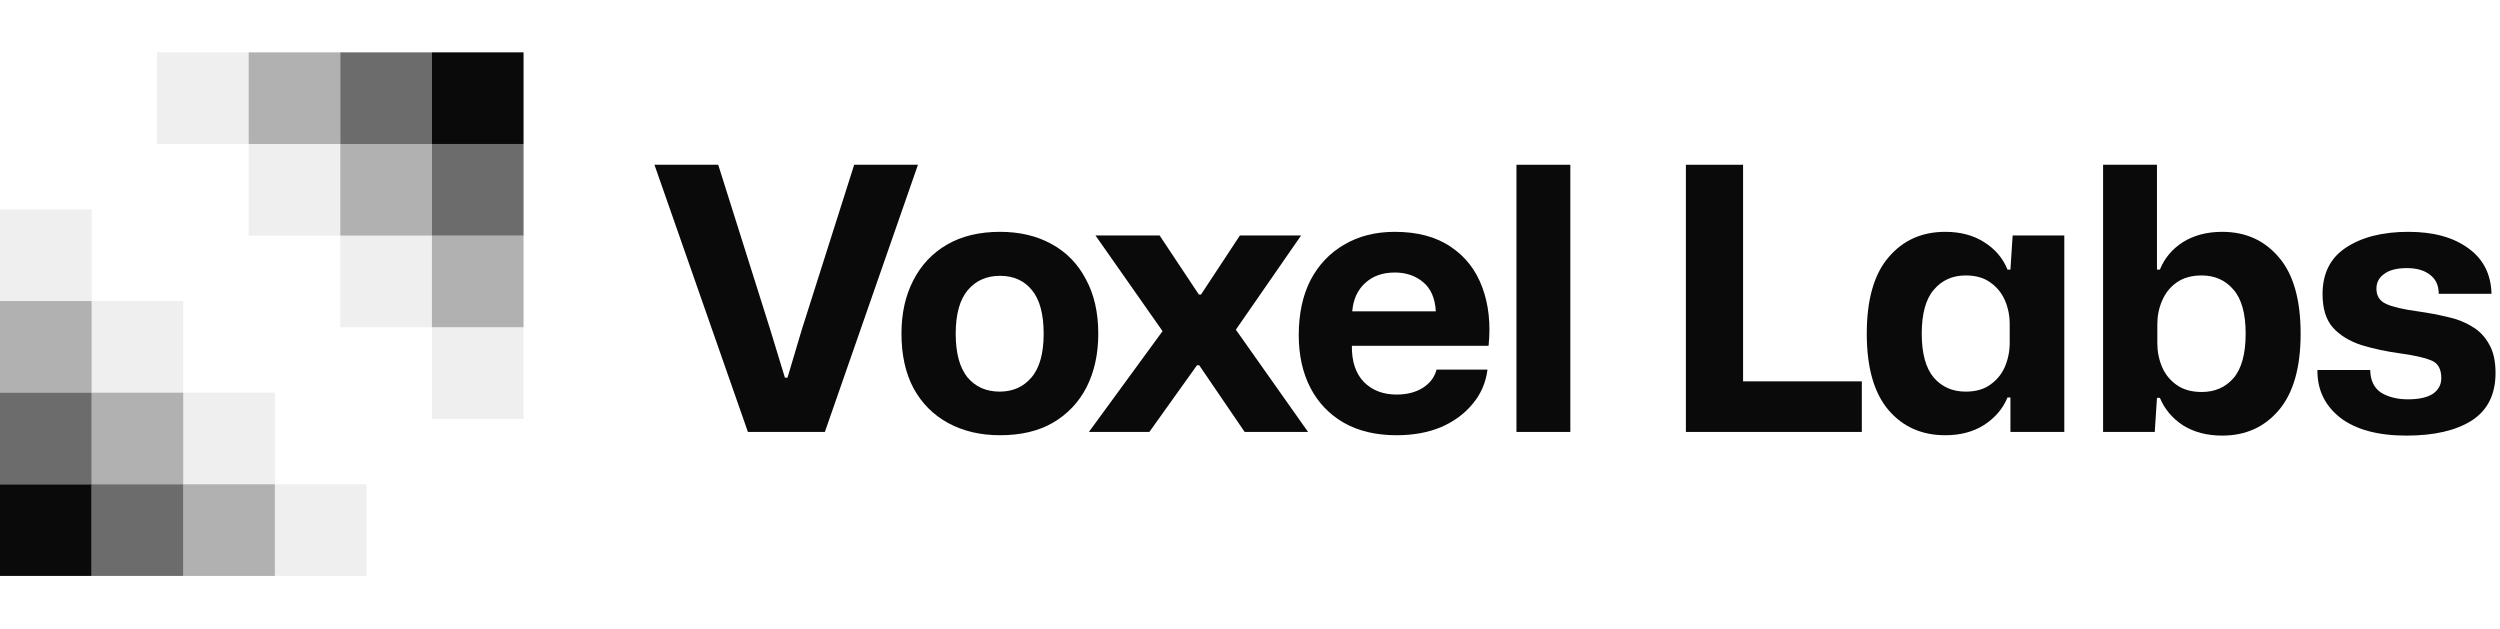
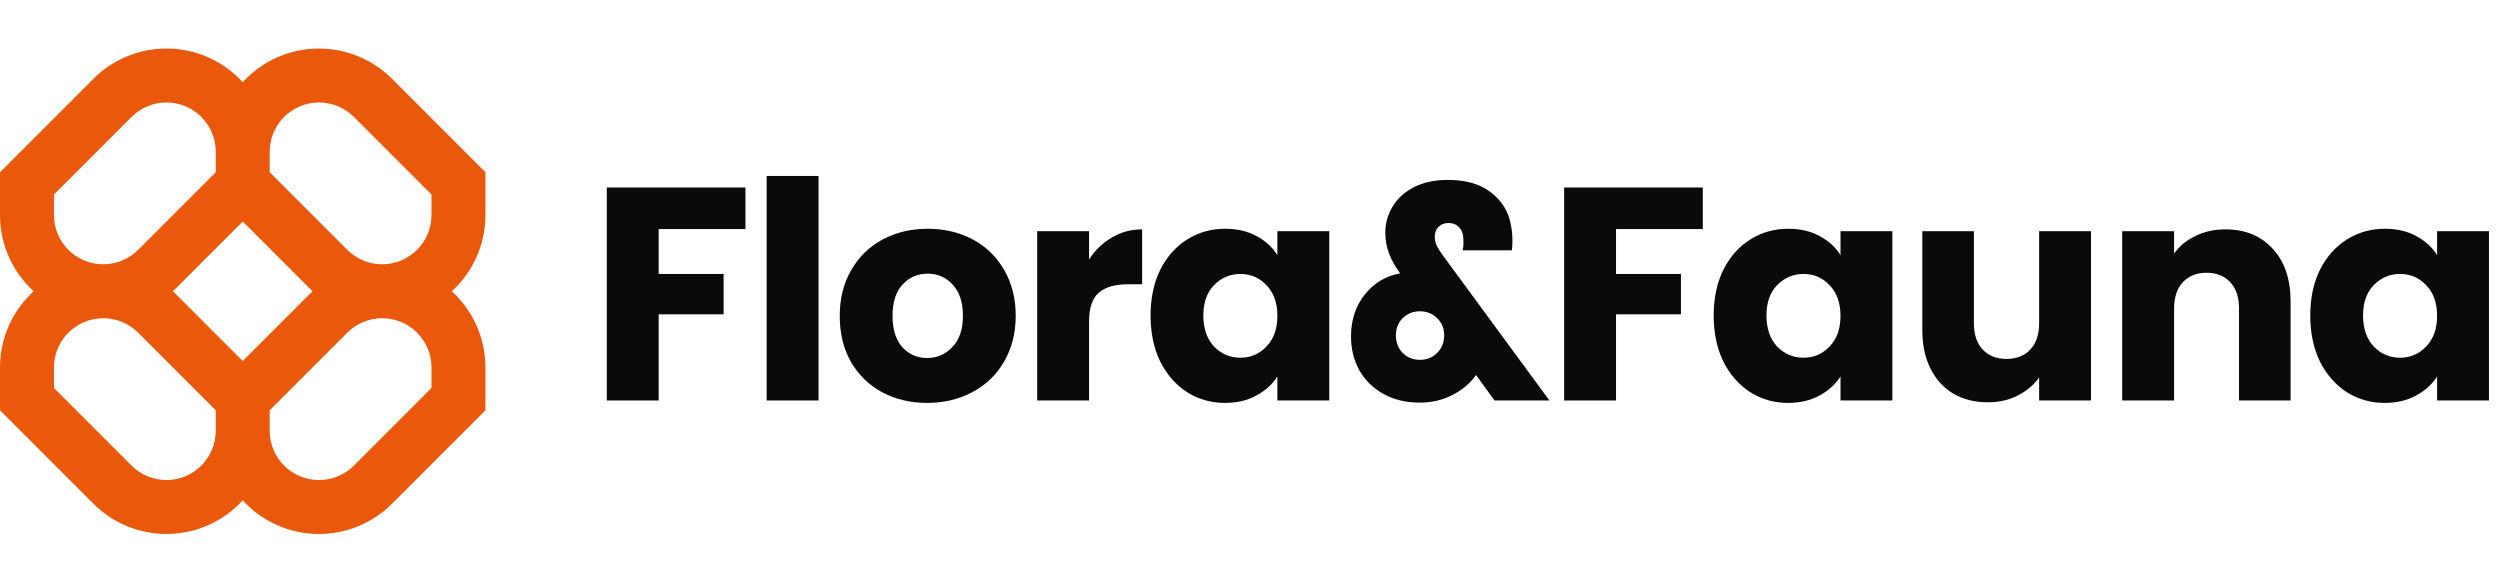
- <svg xmlns="http://www.w3.org/2000/svg" fill="none" height="48" viewBox="0 0 191 48" width="191">
+ <svg xmlns="http://www.w3.org/2000/svg" fill="none" height="48" viewBox="0 0 206 48" width="206">
+   <path clip-rule="evenodd" d="m13.715 4c-2.256 0-4.42.896-6.016 2.492l-7.699 7.699v3.524c0 2.49 1.069 4.73 2.774 6.285-1.705 1.556-2.774 3.796-2.774 6.285v3.524l7.699 7.699c1.595 1.595 3.759 2.492 6.016 2.492 2.49 0 4.73-1.069 6.285-2.774 1.556 1.705 3.796 2.774 6.285 2.774 2.256 0 4.42-.896 6.016-2.492l7.699-7.699v-3.524c0-2.49-1.069-4.73-2.774-6.285 1.705-1.556 2.774-3.796 2.774-6.285v-3.524l-7.699-7.699c-1.595-1.595-3.759-2.492-6.016-2.492-2.49 0-4.73 1.069-6.285 2.774-1.556-1.705-3.796-2.774-6.285-2.774zm12.044 20c-.096-.087-.19-.177-.282-.27l-5.477-5.477-5.477 5.477c-.092.092-.186.182-.282.27.096.087.19.177.282.27l5.477 5.477 5.477-5.477c.092-.092.186-.182.282-.27zm-3.537 9.809v1.683c0 2.244 1.819 4.063 4.063 4.063 1.078 0 2.111-.428 2.873-1.19l6.397-6.397v-1.683c0-2.244-1.819-4.063-4.063-4.063-1.078 0-2.111.428-2.873 1.19zm-4.444 0-6.397-6.397c-.762-.762-1.795-1.19-2.873-1.19-2.244 0-4.063 1.819-4.063 4.063v1.683l6.397 6.397c.762.762 1.796 1.19 2.873 1.19 2.244 0 4.063-1.819 4.063-4.063zm0-21.302v1.683l-6.397 6.397c-.762.762-1.795 1.19-2.873 1.19-2.244 0-4.063-1.819-4.063-4.063v-1.683l6.397-6.397c.762-.762 1.796-1.19 2.873-1.19 2.244 0 4.063 1.819 4.063 4.063zm10.841 8.08-6.397-6.397v-1.683c0-2.244 1.819-4.063 4.063-4.063 1.078 0 2.111.428 2.873 1.19l6.397 6.397v1.683c0 2.244-1.819 4.063-4.063 4.063-1.078 0-2.111-.428-2.873-1.19z" fill="#ea580c" fill-rule="evenodd" />
  <g fill="#0a0a0a">
-     <path d="m0 37h7v7h-7z" />
-     <path d="m7 37h7v7h-7z" opacity=".6" />
-     <path d="m14 37h7v7h-7z" opacity=".32" />
-     <path d="m21 37h7v7h-7z" opacity=".07" />
-     <path d="m0 30h7v7h-7z" opacity=".6" />
-     <path d="m7 30h7v7h-7z" opacity=".32" />
-     <path d="m7 23h7v7h-7z" opacity=".07" />
-     <path d="m14 30h7v7h-7z" opacity=".07" />
-     <path d="m0 23h7v7h-7z" opacity=".32" />
-     <path d="m0 16h7v7h-7z" opacity=".07" />
-     <path d="m33 4h7v7h-7z" />
-     <path d="m33 11h7v7h-7z" opacity=".6" />
-     <path d="m26 11h7v7h-7z" opacity=".32" />
-     <path d="m19 11h7v7h-7z" opacity=".07" />
-     <path d="m33 18h7v7h-7z" opacity=".32" />
-     <path d="m26 18h7v7h-7z" opacity=".07" />
-     <path d="m33 25h7v7h-7z" opacity=".07" />
-     <path d="m26 4h7v7h-7z" opacity=".6" />
-     <path d="m19 4h7v7h-7z" opacity=".32" />
-     <path d="m12 4h7v7h-7z" opacity=".07" />
-     <path d="m57.14 33-7.14-20.412h4.872l3.976 12.6 1.12 3.668h.196l1.092-3.668 4.004-12.6h4.872l-7.112 20.412z" />
-     <path d="m76.404 33.252c-1.493 0-2.809-.308-3.948-.924-1.139-.616-2.025-1.503-2.66-2.66-.616-1.157-.924-2.548-.924-4.172 0-1.549.299-2.903.896-4.06.597-1.176 1.456-2.091 2.576-2.744s2.473-.98 4.06-.98c1.493 0 2.8.308 3.92.924 1.139.616 2.016 1.512 2.632 2.688.635 1.157.952 2.548.952 4.172 0 1.549-.299 2.912-.896 4.088-.597 1.157-1.456 2.063-2.576 2.716-1.101.635-2.445.952-4.032.952zm-.028-3.332c1.008 0 1.82-.364 2.436-1.092s.924-1.839.924-3.332-.299-2.604-.896-3.332c-.597-.728-1.409-1.092-2.436-1.092-1.027 0-1.848.364-2.464 1.092s-.924 1.839-.924 3.332c0 1.475.299 2.585.896 3.332.616.728 1.437 1.092 2.464 1.092z" />
-     <path d="m83.191 33 5.628-7.7-5.124-7.308h4.9l2.996 4.508h.168l2.968-4.508h4.676l-4.984 7.196 5.516 7.812h-4.844l-3.472-5.096h-.168l-3.64 5.096z" />
-     <path d="m106.7 33.252c-1.568 0-2.912-.317-4.032-.952-1.101-.635-1.95-1.521-2.548-2.66-.597-1.157-.896-2.501-.896-4.032 0-1.624.299-3.024.896-4.2.616-1.176 1.475-2.081 2.576-2.716 1.102-.653 2.39-.98 3.864-.98 1.736 0 3.164.383 4.284 1.148 1.12.747 1.923 1.783 2.408 3.108.486 1.307.644 2.791.476 4.452h-10.444c-.018 1.195.29 2.119.924 2.772.635.635 1.466.952 2.492.952.784 0 1.447-.168 1.988-.504.56-.355.915-.821 1.064-1.4h3.892c-.13 1.008-.513 1.885-1.148 2.632-.616.747-1.418 1.335-2.408 1.764-.989.411-2.118.616-3.388.616zm-.14-12.432c-.933 0-1.689.271-2.268.812-.578.523-.905 1.241-.98 2.156h6.384c-.056-1.008-.382-1.755-.98-2.24-.578-.485-1.297-.728-2.156-.728z" />
-     <path d="m115.857 33v-20.412h4.116v20.412z" />
-     <path d="m128.802 33v-20.412h4.369v16.548h9.072v3.864z" />
-     <path d="m148.613 33.252c-1.792 0-3.239-.644-4.34-1.932-1.101-1.307-1.652-3.248-1.652-5.824 0-2.595.551-4.536 1.652-5.824 1.101-1.307 2.548-1.96 4.34-1.96 1.157 0 2.147.261 2.968.784.84.523 1.437 1.223 1.792 2.1h.224l.168-2.604h3.948v15.008h-4.116v-2.632h-.224c-.355.859-.952 1.559-1.792 2.1-.821.523-1.811.784-2.968.784zm1.568-3.332c.765 0 1.391-.177 1.876-.532.504-.355.877-.812 1.12-1.372.243-.579.364-1.185.364-1.82v-1.428c0-.653-.121-1.26-.364-1.82s-.616-1.017-1.12-1.372c-.485-.355-1.111-.532-1.876-.532-1.008 0-1.82.364-2.436 1.092-.616.709-.924 1.829-.924 3.36 0 1.512.308 2.632.924 3.36.616.709 1.428 1.064 2.436 1.064z" />
-     <path d="m169.776 33.28c-1.157 0-2.156-.261-2.996-.784-.821-.541-1.409-1.241-1.764-2.1h-.224l-.168 2.604h-3.948v-20.412h4.116v8.008h.224c.355-.877.943-1.577 1.764-2.1.84-.523 1.839-.784 2.996-.784 1.792 0 3.239.653 4.34 1.96 1.101 1.288 1.652 3.229 1.652 5.824 0 2.576-.551 4.517-1.652 5.824s-2.548 1.96-4.34 1.96zm-1.568-3.332c1.008 0 1.82-.355 2.436-1.064.616-.728.924-1.857.924-3.388s-.308-2.651-.924-3.36c-.616-.728-1.428-1.092-2.436-1.092-.765 0-1.4.177-1.904.532s-.877.821-1.12 1.4c-.243.56-.364 1.157-.364 1.792v1.456c0 .635.121 1.241.364 1.82.243.56.616 1.017 1.12 1.372s1.139.532 1.904.532z" />
-     <path d="m183.855 33.28c-2.184 0-3.874-.457-5.068-1.372-1.176-.933-1.755-2.147-1.736-3.64h4.032c.018.803.298 1.381.84 1.736.56.336 1.241.504 2.044.504.84 0 1.474-.14 1.904-.42.429-.299.644-.7.644-1.204 0-.691-.252-1.139-.756-1.344-.486-.205-1.26-.383-2.324-.532-1.102-.149-2.11-.364-3.024-.644-.915-.299-1.643-.747-2.184-1.344-.523-.597-.784-1.447-.784-2.548 0-1.587.597-2.772 1.792-3.556 1.213-.803 2.8-1.204 4.76-1.204 1.922 0 3.453.42 4.592 1.26 1.138.821 1.726 1.979 1.764 3.472h-4.032c0-.635-.224-1.12-.672-1.456-.43-.336-1.018-.504-1.764-.504-.766 0-1.344.149-1.736.448-.392.28-.588.653-.588 1.12 0 .56.252.952.756 1.176s1.306.411 2.408.56c.784.112 1.53.252 2.24.42.709.149 1.334.392 1.876.728.56.317.998.765 1.316 1.344.336.56.504 1.297.504 2.212 0 1.643-.607 2.856-1.82 3.64-1.214.765-2.875 1.148-4.984 1.148z" />
+     <path d="m61.425 15.45v3.425h-7.15v3.7h5.35v3.325h-5.35v7.1h-4.275v-17.55z" />
+     <path d="m67.447 14.5v18.5h-4.275v-18.5z" />
+     <path d="m76.395 33.2c-1.367 0-2.6-.292-3.7-.875-1.083-.583-1.942-1.417-2.575-2.5-.617-1.083-.925-2.35-.925-3.8 0-1.433.317-2.692.95-3.775.633-1.1 1.5-1.942 2.6-2.525s2.333-.875 3.7-.875c1.367 0 2.6.292 3.7.875s1.967 1.425 2.6 2.525c.633 1.083.95 2.342.95 3.775s-.325 2.7-.975 3.8c-.633 1.083-1.508 1.917-2.625 2.5-1.1.583-2.333.875-3.7.875zm0-3.7c.817 0 1.508-.3 2.075-.9.583-.6.875-1.458.875-2.575s-.283-1.975-.85-2.575c-.55-.6-1.233-.9-2.05-.9-.833 0-1.525.3-2.075.9-.55.583-.825 1.442-.825 2.575 0 1.117.267 1.975.8 2.575.55.6 1.233.9 2.05.9z" />
+     <path d="m89.738 21.375c.5-.767 1.125-1.367 1.875-1.8.75-.45 1.583-.675 2.5-.675v4.525h-1.175c-1.067 0-1.867.233-2.4.7-.533.45-.8 1.25-.8 2.4v6.475h-4.275v-13.95h4.275z" />
+     <path d="m94.806 26c0-1.433.267-2.692.8-3.775.55-1.083 1.292-1.917 2.225-2.5.933-.583 1.975-.875 3.125-.875.984 0 1.842.2 2.575.6.75.4 1.325.925 1.725 1.575v-1.975h4.275v13.95h-4.275v-1.975c-.416.65-1 1.175-1.75 1.575-.733.4-1.591.6-2.575.6-1.133 0-2.166-.292-3.1-.875-.933-.6-1.675-1.442-2.225-2.525-.533-1.1-.8-2.367-.8-3.8zm10.45.025c0-1.067-.3-1.908-.9-2.525-.583-.617-1.3-.925-2.15-.925s-1.575.308-2.175.925c-.583.6-.875 1.433-.875 2.5s.292 1.917.875 2.55c.6.617 1.325.925 2.175.925s1.567-.308 2.15-.925c.6-.617.9-1.458.9-2.525z" />
+     <path d="m123.149 33-1.525-2.1c-.483.683-1.133 1.233-1.95 1.65-.8.417-1.7.625-2.7.625-1.133 0-2.133-.242-3-.725-.85-.483-1.508-1.133-1.975-1.95-.45-.833-.675-1.758-.675-2.775 0-1.367.383-2.525 1.15-3.475s1.733-1.525 2.9-1.725c-.417-.567-.725-1.117-.925-1.65-.2-.55-.3-1.125-.3-1.725 0-.75.2-1.458.6-2.125s.983-1.2 1.75-1.6c.783-.4 1.717-.6 2.8-.6 1.5 0 2.683.342 3.55 1.025.883.683 1.425 1.542 1.625 2.575.1.45.15.908.15 1.375 0 .367-.017.642-.05.825h-4.05c.067-.3.083-.642.05-1.025-.017-.367-.133-.658-.35-.875-.217-.233-.508-.35-.875-.35-.333 0-.608.108-.825.325-.2.217-.3.483-.3.8 0 .233.05.475.15.725.117.233.308.533.575.9l8.725 11.875zm-6.15-3.35c.567 0 1.042-.192 1.425-.575s.575-.867.575-1.45c0-.567-.192-1.033-.575-1.4-.383-.383-.858-.575-1.425-.575s-1.042.192-1.425.575c-.367.367-.55.833-.55 1.4 0 .583.183 1.067.55 1.45.383.383.858.575 1.425.575z" />
+     <path d="m140.31 15.45v3.425h-7.15v3.7h5.35v3.325h-5.35v7.1h-4.275v-17.55z" />
+     <path d="m141.207 26c0-1.433.266-2.692.8-3.775.55-1.083 1.291-1.917 2.225-2.5.933-.583 1.975-.875 3.125-.875.983 0 1.841.2 2.575.6.75.4 1.325.925 1.725 1.575v-1.975h4.275v13.95h-4.275v-1.975c-.417.65-1 1.175-1.75 1.575-.734.4-1.592.6-2.575.6-1.134 0-2.167-.292-3.1-.875-.934-.6-1.675-1.442-2.225-2.525-.534-1.1-.8-2.367-.8-3.8zm10.45.025c0-1.067-.3-1.908-.9-2.525-.584-.617-1.3-.925-2.15-.925s-1.575.308-2.175.925c-.584.6-.875 1.433-.875 2.5s.291 1.917.875 2.55c.6.617 1.325.925 2.175.925s1.566-.308 2.15-.925c.6-.617.9-1.458.9-2.525z" />
+     <path d="m172.299 19.05v13.95h-4.275v-1.9c-.433.617-1.025 1.117-1.775 1.5-.733.367-1.55.55-2.45.55-1.066 0-2.008-.233-2.825-.7-.816-.483-1.45-1.175-1.9-2.075s-.675-1.958-.675-3.175v-8.15h4.25v7.575c0 .933.242 1.658.725 2.175.484.517 1.134.775 1.95.775.834 0 1.492-.258 1.975-.775.484-.517.725-1.242.725-2.175v-7.575z" />
+     <path d="m183.37 18.9c1.633 0 2.933.533 3.9 1.6.983 1.05 1.475 2.5 1.475 4.35v8.15h-4.25v-7.575c0-.933-.242-1.658-.725-2.175s-1.133-.775-1.95-.775-1.467.258-1.95.775-.725 1.242-.725 2.175v7.575h-4.275v-13.95h4.275v1.85c.433-.617 1.017-1.1 1.75-1.45.733-.367 1.558-.55 2.475-.55z" />
+     <path d="m190.366 26c0-1.433.266-2.692.8-3.775.55-1.083 1.291-1.917 2.225-2.5.933-.583 1.975-.875 3.125-.875.983 0 1.841.2 2.575.6.75.4 1.325.925 1.725 1.575v-1.975h4.275v13.95h-4.275v-1.975c-.417.65-1 1.175-1.75 1.575-.734.4-1.592.6-2.575.6-1.134 0-2.167-.292-3.1-.875-.934-.6-1.675-1.442-2.225-2.525-.534-1.1-.8-2.367-.8-3.8zm10.45.025c0-1.067-.3-1.908-.9-2.525-.584-.617-1.3-.925-2.15-.925s-1.575.308-2.175.925c-.584.6-.875 1.433-.875 2.5s.291 1.917.875 2.55c.6.617 1.325.925 2.175.925s1.566-.308 2.15-.925c.6-.617.9-1.458.9-2.525z" />
  </g>
</svg>
